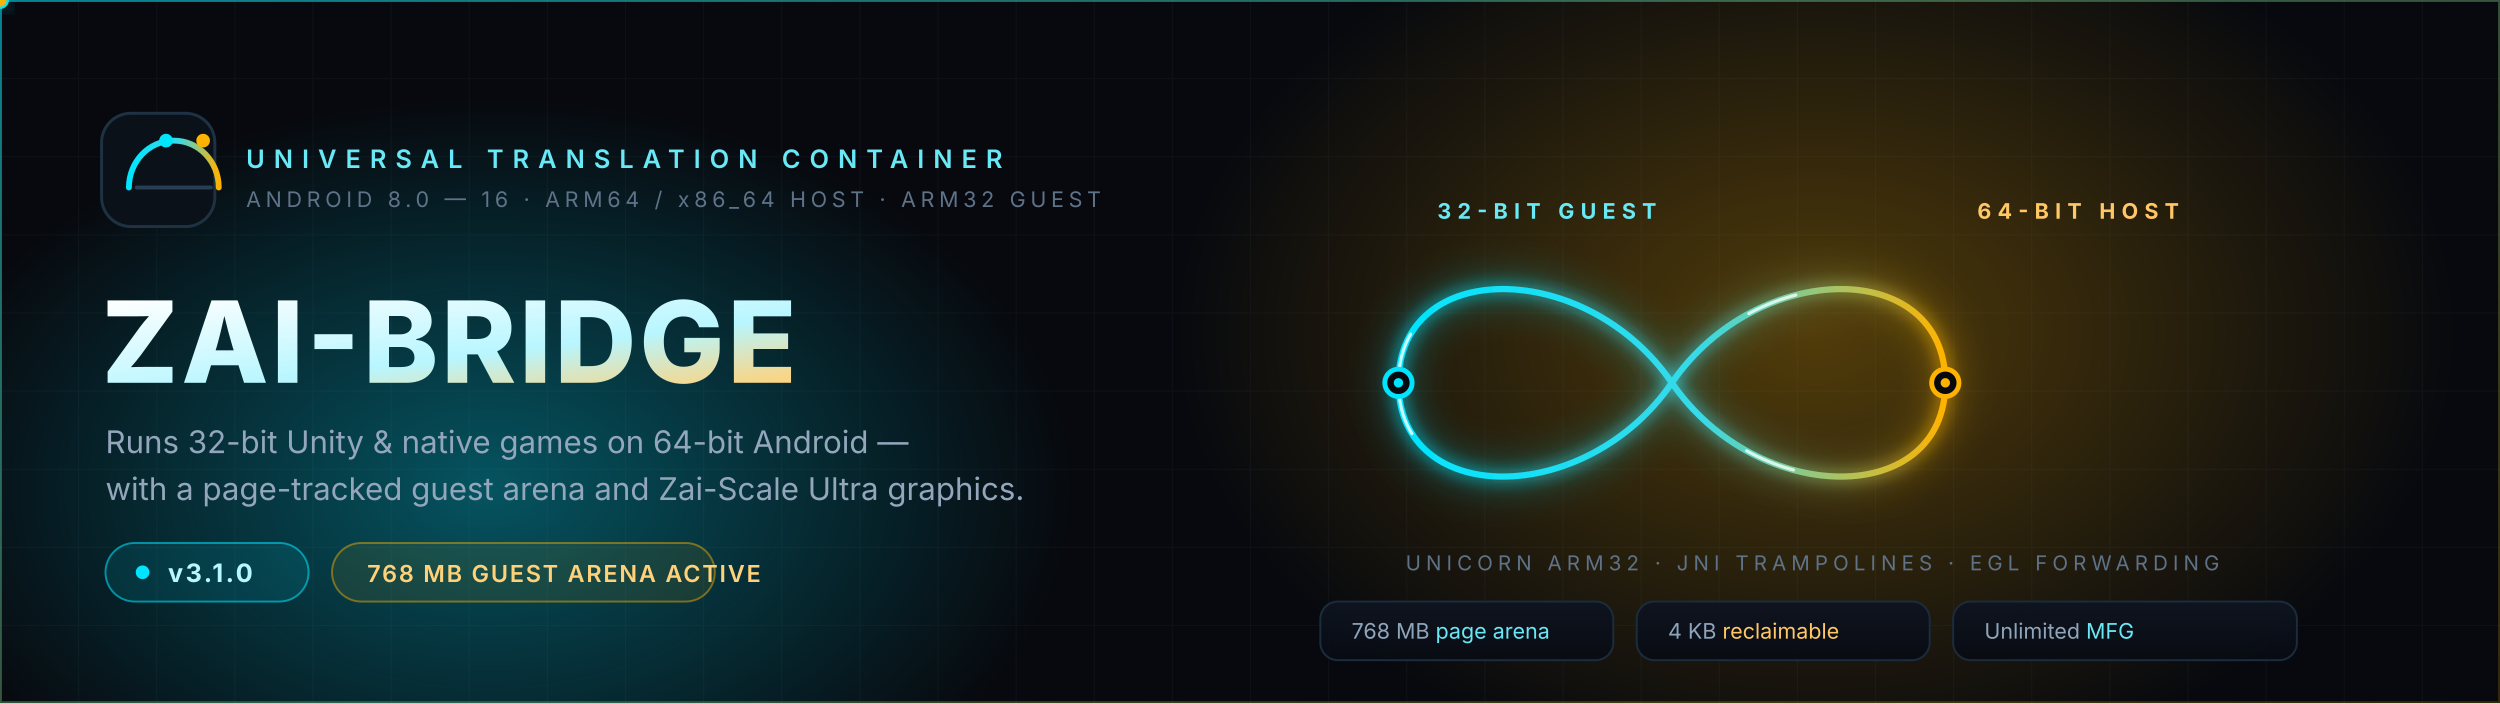
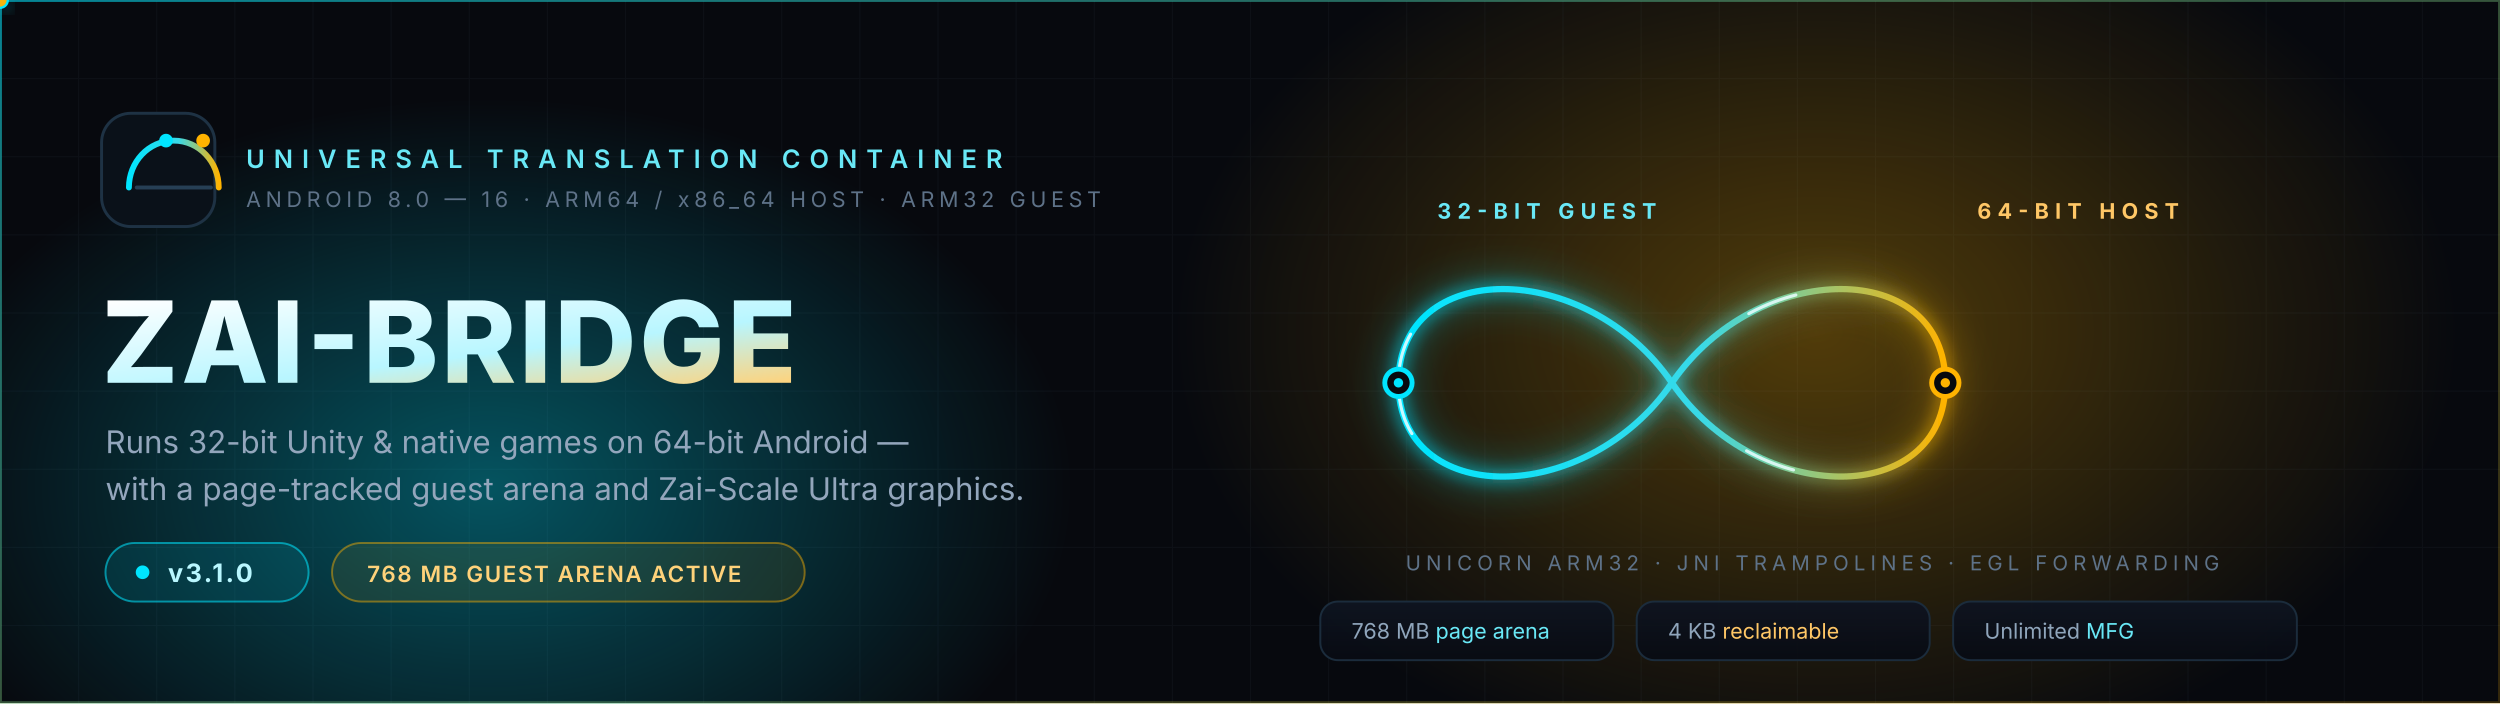
<svg xmlns="http://www.w3.org/2000/svg" viewBox="0 0 1280 360" width="1280" height="360" role="img" aria-labelledby="title desc">
  <defs>
    <linearGradient id="bridge" x1="0" y1="0" x2="1" y2="0">
      <stop offset="0%" stop-color="#00E5FF" />
      <stop offset="55%" stop-color="#38D9E8" />
      <stop offset="100%" stop-color="#FFB300" />
    </linearGradient>
    <linearGradient id="wordmark" x1="0" y1="0" x2="1" y2="1">
      <stop offset="0%" stop-color="#FFFFFF" />
      <stop offset="60%" stop-color="#B8F6FF" />
      <stop offset="100%" stop-color="#FFD27A" />
    </linearGradient>
    <linearGradient id="panel" x1="0" y1="0" x2="0" y2="1">
      <stop offset="0%" stop-color="#0E1420" stop-opacity="0.95" />
      <stop offset="100%" stop-color="#080B12" stop-opacity="0.95" />
    </linearGradient>
    <radialGradient id="glowCyan" cx="50%" cy="50%" r="50%">
      <stop offset="0%" stop-color="#00E5FF" stop-opacity="0.34" />
      <stop offset="100%" stop-color="#00E5FF" stop-opacity="0" />
    </radialGradient>
    <radialGradient id="glowAmber" cx="50%" cy="50%" r="50%">
      <stop offset="0%" stop-color="#FFB300" stop-opacity="0.30" />
      <stop offset="100%" stop-color="#FFB300" stop-opacity="0" />
    </radialGradient>
    <filter id="soft" x="-40%" y="-40%" width="180%" height="180%">
      <feGaussianBlur stdDeviation="9" />
    </filter>
    <filter id="bloom" x="-30%" y="-30%" width="160%" height="160%">
      <feGaussianBlur stdDeviation="4" result="b" />
      <feMerge>
        <feMergeNode in="b" />
        <feMergeNode in="SourceGraphic" />
      </feMerge>
    </filter>
    <pattern id="grid" width="40" height="40" patternUnits="userSpaceOnUse">
      <path d="M40 0H0V40" fill="none" stroke="#7C8CA6" stroke-opacity="0.055" stroke-width="1" />
    </pattern>
    <linearGradient id="edge" x1="0" y1="0" x2="1" y2="1">
      <stop offset="0%" stop-color="#00E5FF" stop-opacity="0.55" />
      <stop offset="100%" stop-color="#FFB300" stop-opacity="0.18" />
    </linearGradient>
  </defs>
  <rect width="1280" height="360" fill="#07090E" />
  <rect width="1280" height="360" fill="url(#grid)" />
  <rect width="1280" height="360" fill="none" stroke="url(#edge)" stroke-width="2" />
  <ellipse cx="930" cy="170" rx="330" ry="230" fill="url(#glowAmber)" />
  <ellipse cx="250" cy="250" rx="300" ry="200" fill="url(#glowCyan)" />
  <g>
    <rect x="52" y="58" width="58" height="58" rx="15" fill="#0A1119" stroke="#1E3244" stroke-width="1.5" />
    <path d="M66 96c0-13 10-24 23-24s23 11 23 24" fill="none" stroke="url(#bridge)" stroke-width="3" stroke-linecap="round" />
    <path d="M70 96h38" stroke="#263F55" stroke-width="2" stroke-linecap="round" />
    <circle cx="85" cy="72" r="3.5" fill="#00E5FF" />
    <circle cx="104" cy="72" r="3.5" fill="#FFB300" />
    <text x="126" y="86" font-family="Inter, Segoe UI, system-ui, sans-serif" font-size="13" letter-spacing="4.6" fill="#69E8F6" font-weight="600">UNIVERSAL TRANSLATION CONTAINER</text>
    <text x="126" y="106" font-family="Inter, Segoe UI, system-ui, sans-serif" font-size="11" letter-spacing="2.4" fill="#5E7288">ANDROID 8.0 — 16  ·  ARM64 / x86_64 HOST  ·  ARM32 GUEST</text>
    <text x="52" y="196" font-family="Inter, Segoe UI, system-ui, sans-serif" font-size="58" font-weight="800" letter-spacing="1.5" fill="url(#wordmark)">ZAI-BRIDGE</text>
    <text x="54" y="232" font-family="Inter, Segoe UI, system-ui, sans-serif" font-size="16" fill="#93A6BC">Runs 32-bit Unity &amp; native games on 64-bit Android —</text>
    <text x="54" y="256" font-family="Inter, Segoe UI, system-ui, sans-serif" font-size="16" fill="#93A6BC">with a page-tracked guest arena and Zai-Scale Ultra graphics.</text>
    <g>
      <rect x="54" y="278" width="104" height="30" rx="15" fill="#00E5FF" fill-opacity="0.10" stroke="#00E5FF" stroke-opacity="0.55" />
      <circle cx="73" cy="293" r="3.5" fill="#00E5FF">
        <animate attributeName="opacity" values="1;0.25;1" dur="2.6s" repeatCount="indefinite" />
      </circle>
      <text x="86" y="298" font-family="Inter, Segoe UI, system-ui, sans-serif" font-size="13" font-weight="700" letter-spacing="1.2" fill="#B9F7FF">v3.1.0</text>
    </g>
    <g>
-       <rect x="170" y="278" width="196" height="30" rx="15" fill="#FFB300" fill-opacity="0.08" stroke="#FFB300" stroke-opacity="0.45" />
-       <text x="188" y="298" font-family="Inter, Segoe UI, system-ui, sans-serif" font-size="12" font-weight="600" letter-spacing="0.9" fill="#FFD27A">768 MB GUEST ARENA ACTIVE</text>
+       <rect x="170" y="278" width="242" height="30" rx="15" fill="#FFB300" fill-opacity="0.08" stroke="#FFB300" stroke-opacity="0.45" />
+       <text x="188" y="298" font-family="Inter, Segoe UI, system-ui, sans-serif" font-size="11.5" font-weight="600" letter-spacing="0.8" fill="#FFD27A">768 MB GUEST ARENA ACTIVE</text>
    </g>
  </g>
  <g transform="translate(0,0)">
    <g font-family="Inter, Segoe UI, system-ui, sans-serif" text-anchor="middle">
      <text x="792" y="112" font-size="11" letter-spacing="3.2" fill="#69E8F6" font-weight="700">32-BIT GUEST</text>
      <text x="1064" y="112" font-size="11" letter-spacing="3.2" fill="#FFC766" font-weight="700">64-BIT HOST</text>
      <text x="928" y="292" font-size="10.5" letter-spacing="2.6" fill="#5E7288">UNICORN ARM32 · JNI TRAMPOLINES · EGL FORWARDING</text>
    </g>
    <path d="M716 196 C716 132 812 132 856 196 C900 260 996 260 996 196 C996 132 900 132 856 196 C812 260 716 260 716 196 Z" fill="none" stroke="url(#bridge)" stroke-width="16" stroke-opacity="0.22" filter="url(#soft)" />
    <path id="infinity" d="M716 196 C716 132 812 132 856 196 C900 260 996 260 996 196 C996 132 900 132 856 196 C812 260 716 260 716 196 Z" fill="none" stroke="url(#bridge)" stroke-width="3.2" stroke-linejoin="round" filter="url(#bloom)">
      <animate attributeName="stroke-opacity" values="1;0.72;1" dur="4.2s" repeatCount="indefinite" />
    </path>
    <path d="M716 196 C716 132 812 132 856 196 C900 260 996 260 996 196 C996 132 900 132 856 196 C812 260 716 260 716 196 Z" fill="none" stroke="#EAFDFF" stroke-width="1.6" stroke-linecap="round" stroke-dasharray="26 210" stroke-opacity="0.85">
      <animate attributeName="stroke-dashoffset" from="236" to="0" dur="5.4s" repeatCount="indefinite" />
    </path>
    <circle r="4.6" fill="#00E5FF" filter="url(#bloom)">
      <animateMotion dur="6.4s" repeatCount="indefinite" rotate="auto">
        <mpath href="#infinity" />
      </animateMotion>
    </circle>
    <circle r="3.4" fill="#FFB300" fill-opacity="0.95">
      <animateMotion dur="6.4s" begin="3.2s" repeatCount="indefinite" rotate="auto">
        <mpath href="#infinity" />
      </animateMotion>
    </circle>
    <g>
      <circle cx="716" cy="196" r="7" fill="#07090E" stroke="#00E5FF" stroke-width="2.5" />
      <circle cx="716" cy="196" r="2.4" fill="#00E5FF" />
      <circle cx="996" cy="196" r="7" fill="#07090E" stroke="#FFB300" stroke-width="2.5" />
      <circle cx="996" cy="196" r="2.4" fill="#FFB300" />
    </g>
    <g font-family="Inter, Segoe UI, system-ui, sans-serif">
      <g>
        <rect x="676" y="308" width="150" height="30" rx="9" fill="url(#panel)" stroke="#1B2C3C" />
        <text x="692" y="327" font-size="11" fill="#8FA5BB">768 MB <tspan fill="#69E8F6">page arena</tspan>
        </text>
      </g>
      <g>
        <rect x="838" y="308" width="150" height="30" rx="9" fill="url(#panel)" stroke="#1B2C3C" />
        <text x="854" y="327" font-size="11" fill="#8FA5BB">4 KB <tspan fill="#FFC766">reclaimable</tspan>
        </text>
      </g>
      <g>
        <rect x="1000" y="308" width="176" height="30" rx="9" fill="url(#panel)" stroke="#1B2C3C" />
        <text x="1016" y="327" font-size="11" fill="#8FA5BB">Unlimited <tspan fill="#69E8F6">MFG</tspan>
        </text>
      </g>
    </g>
  </g>
</svg>
